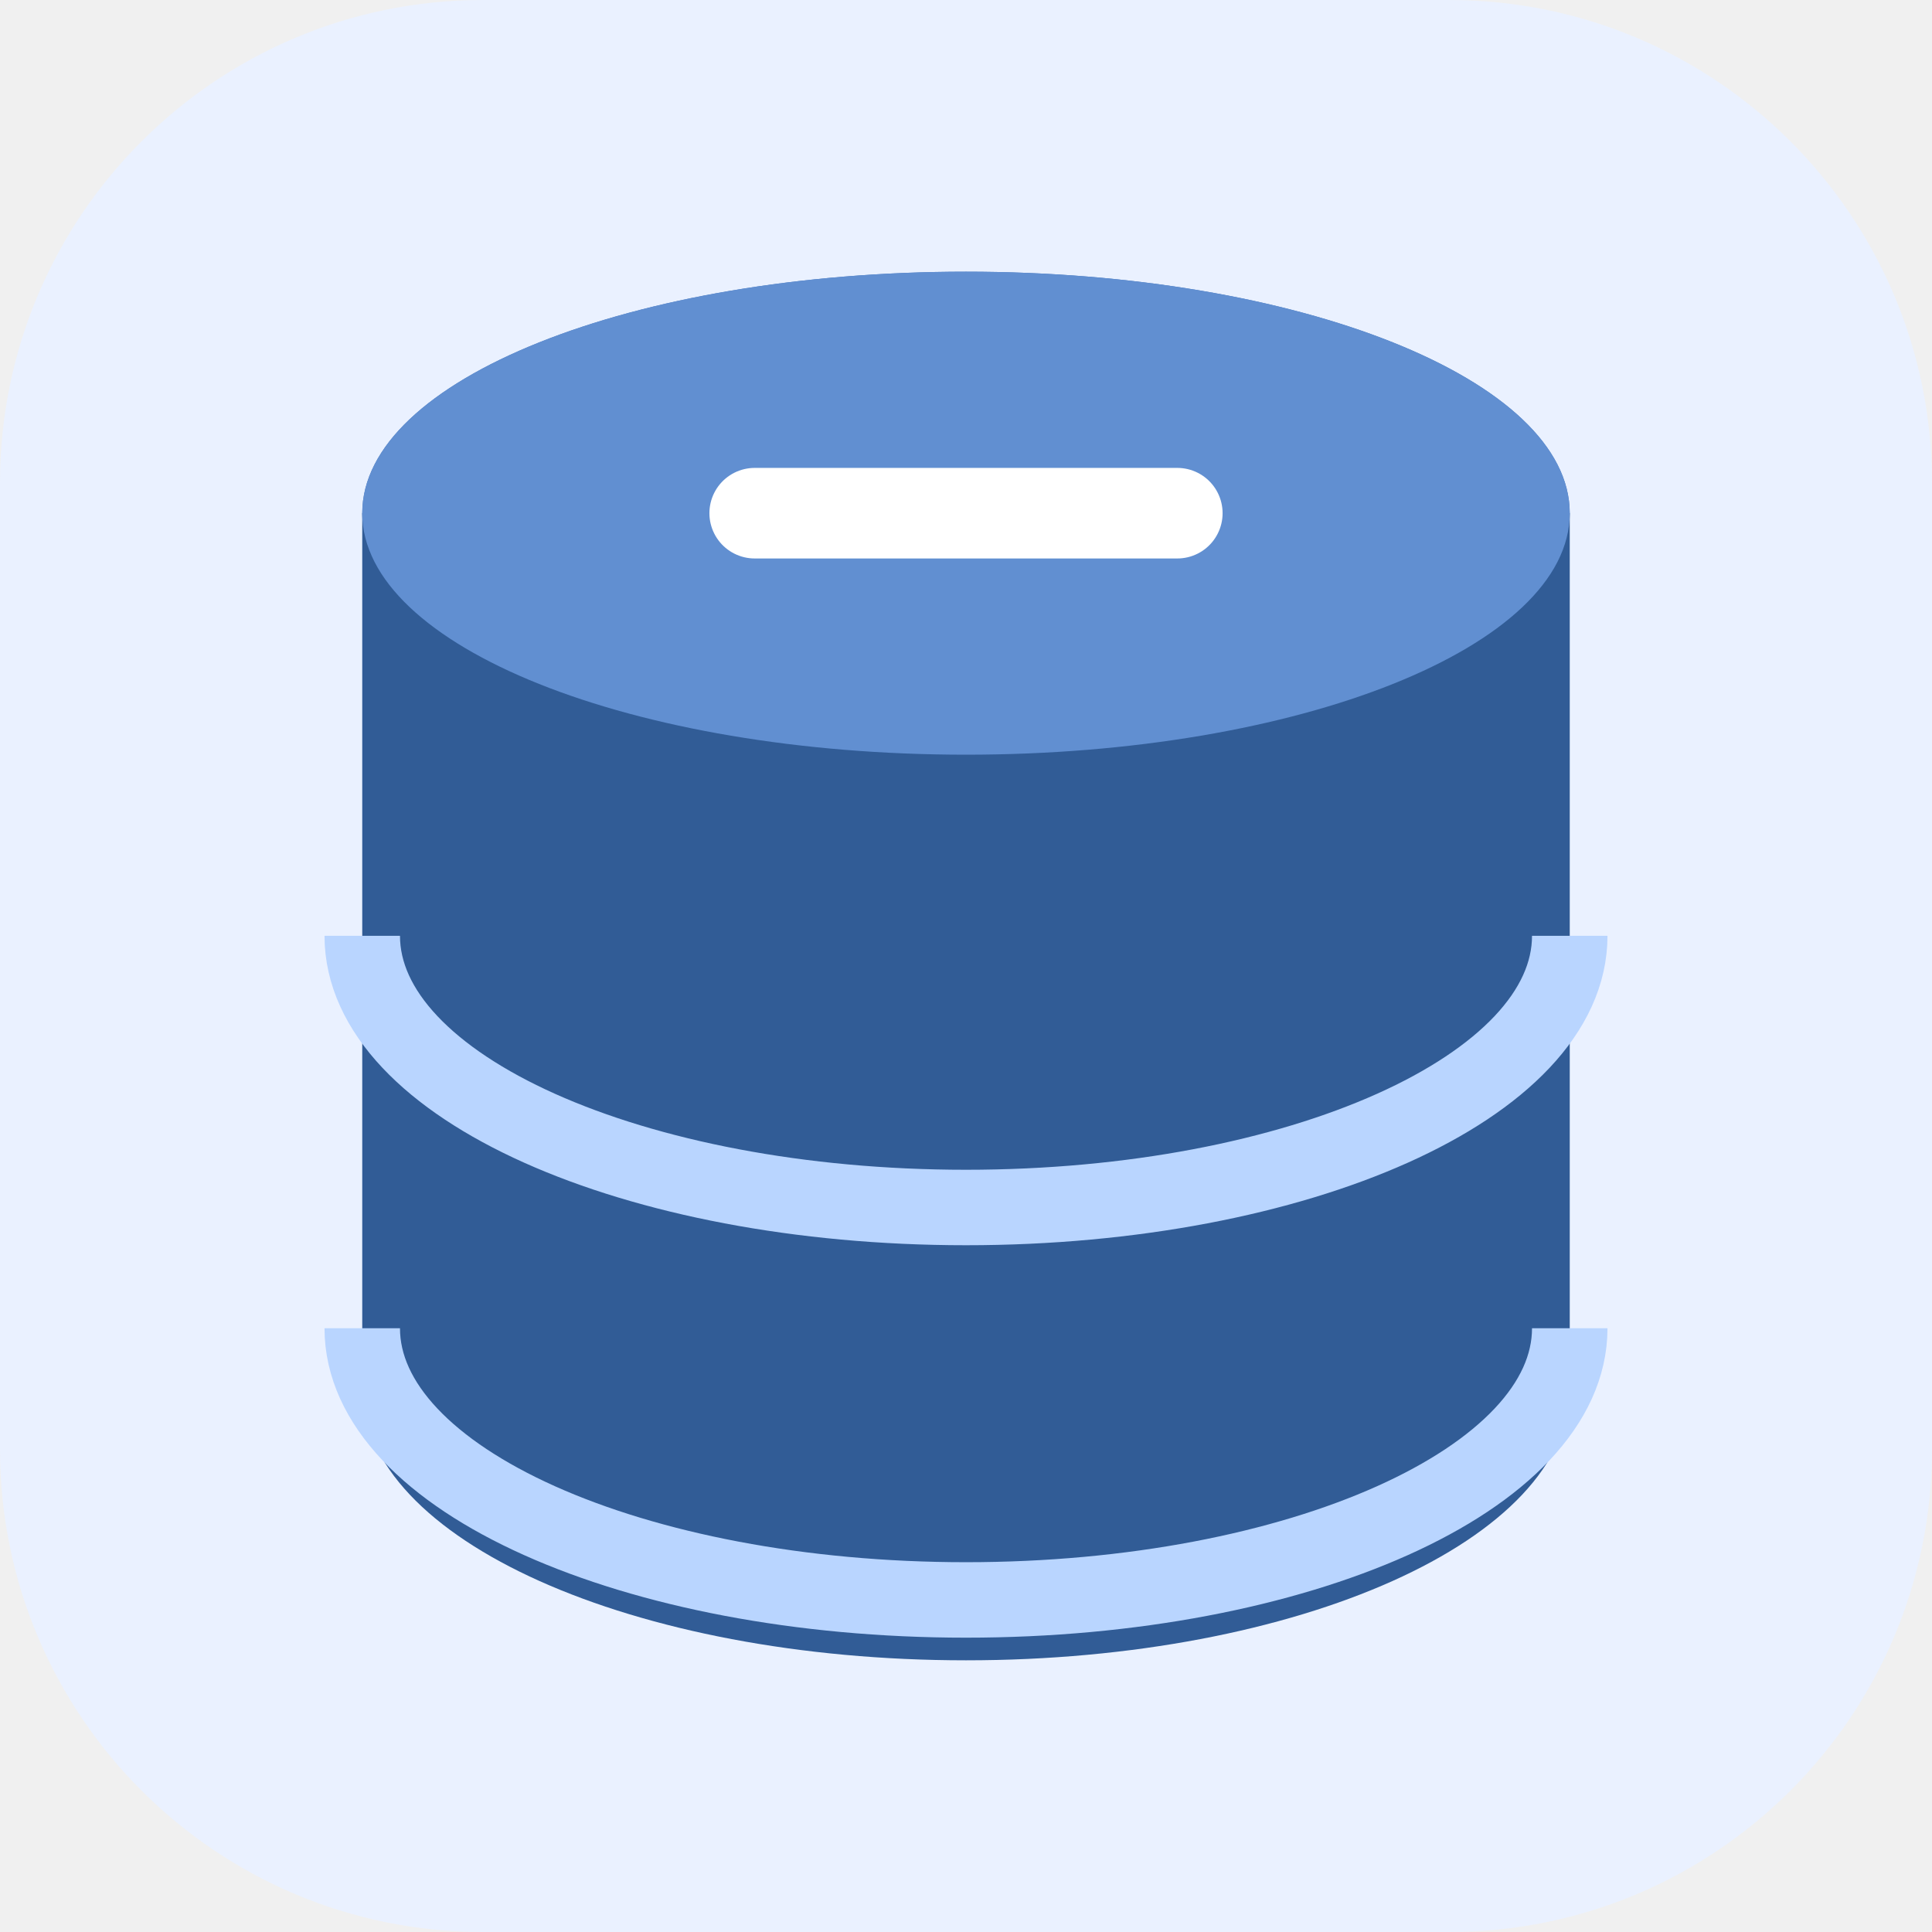
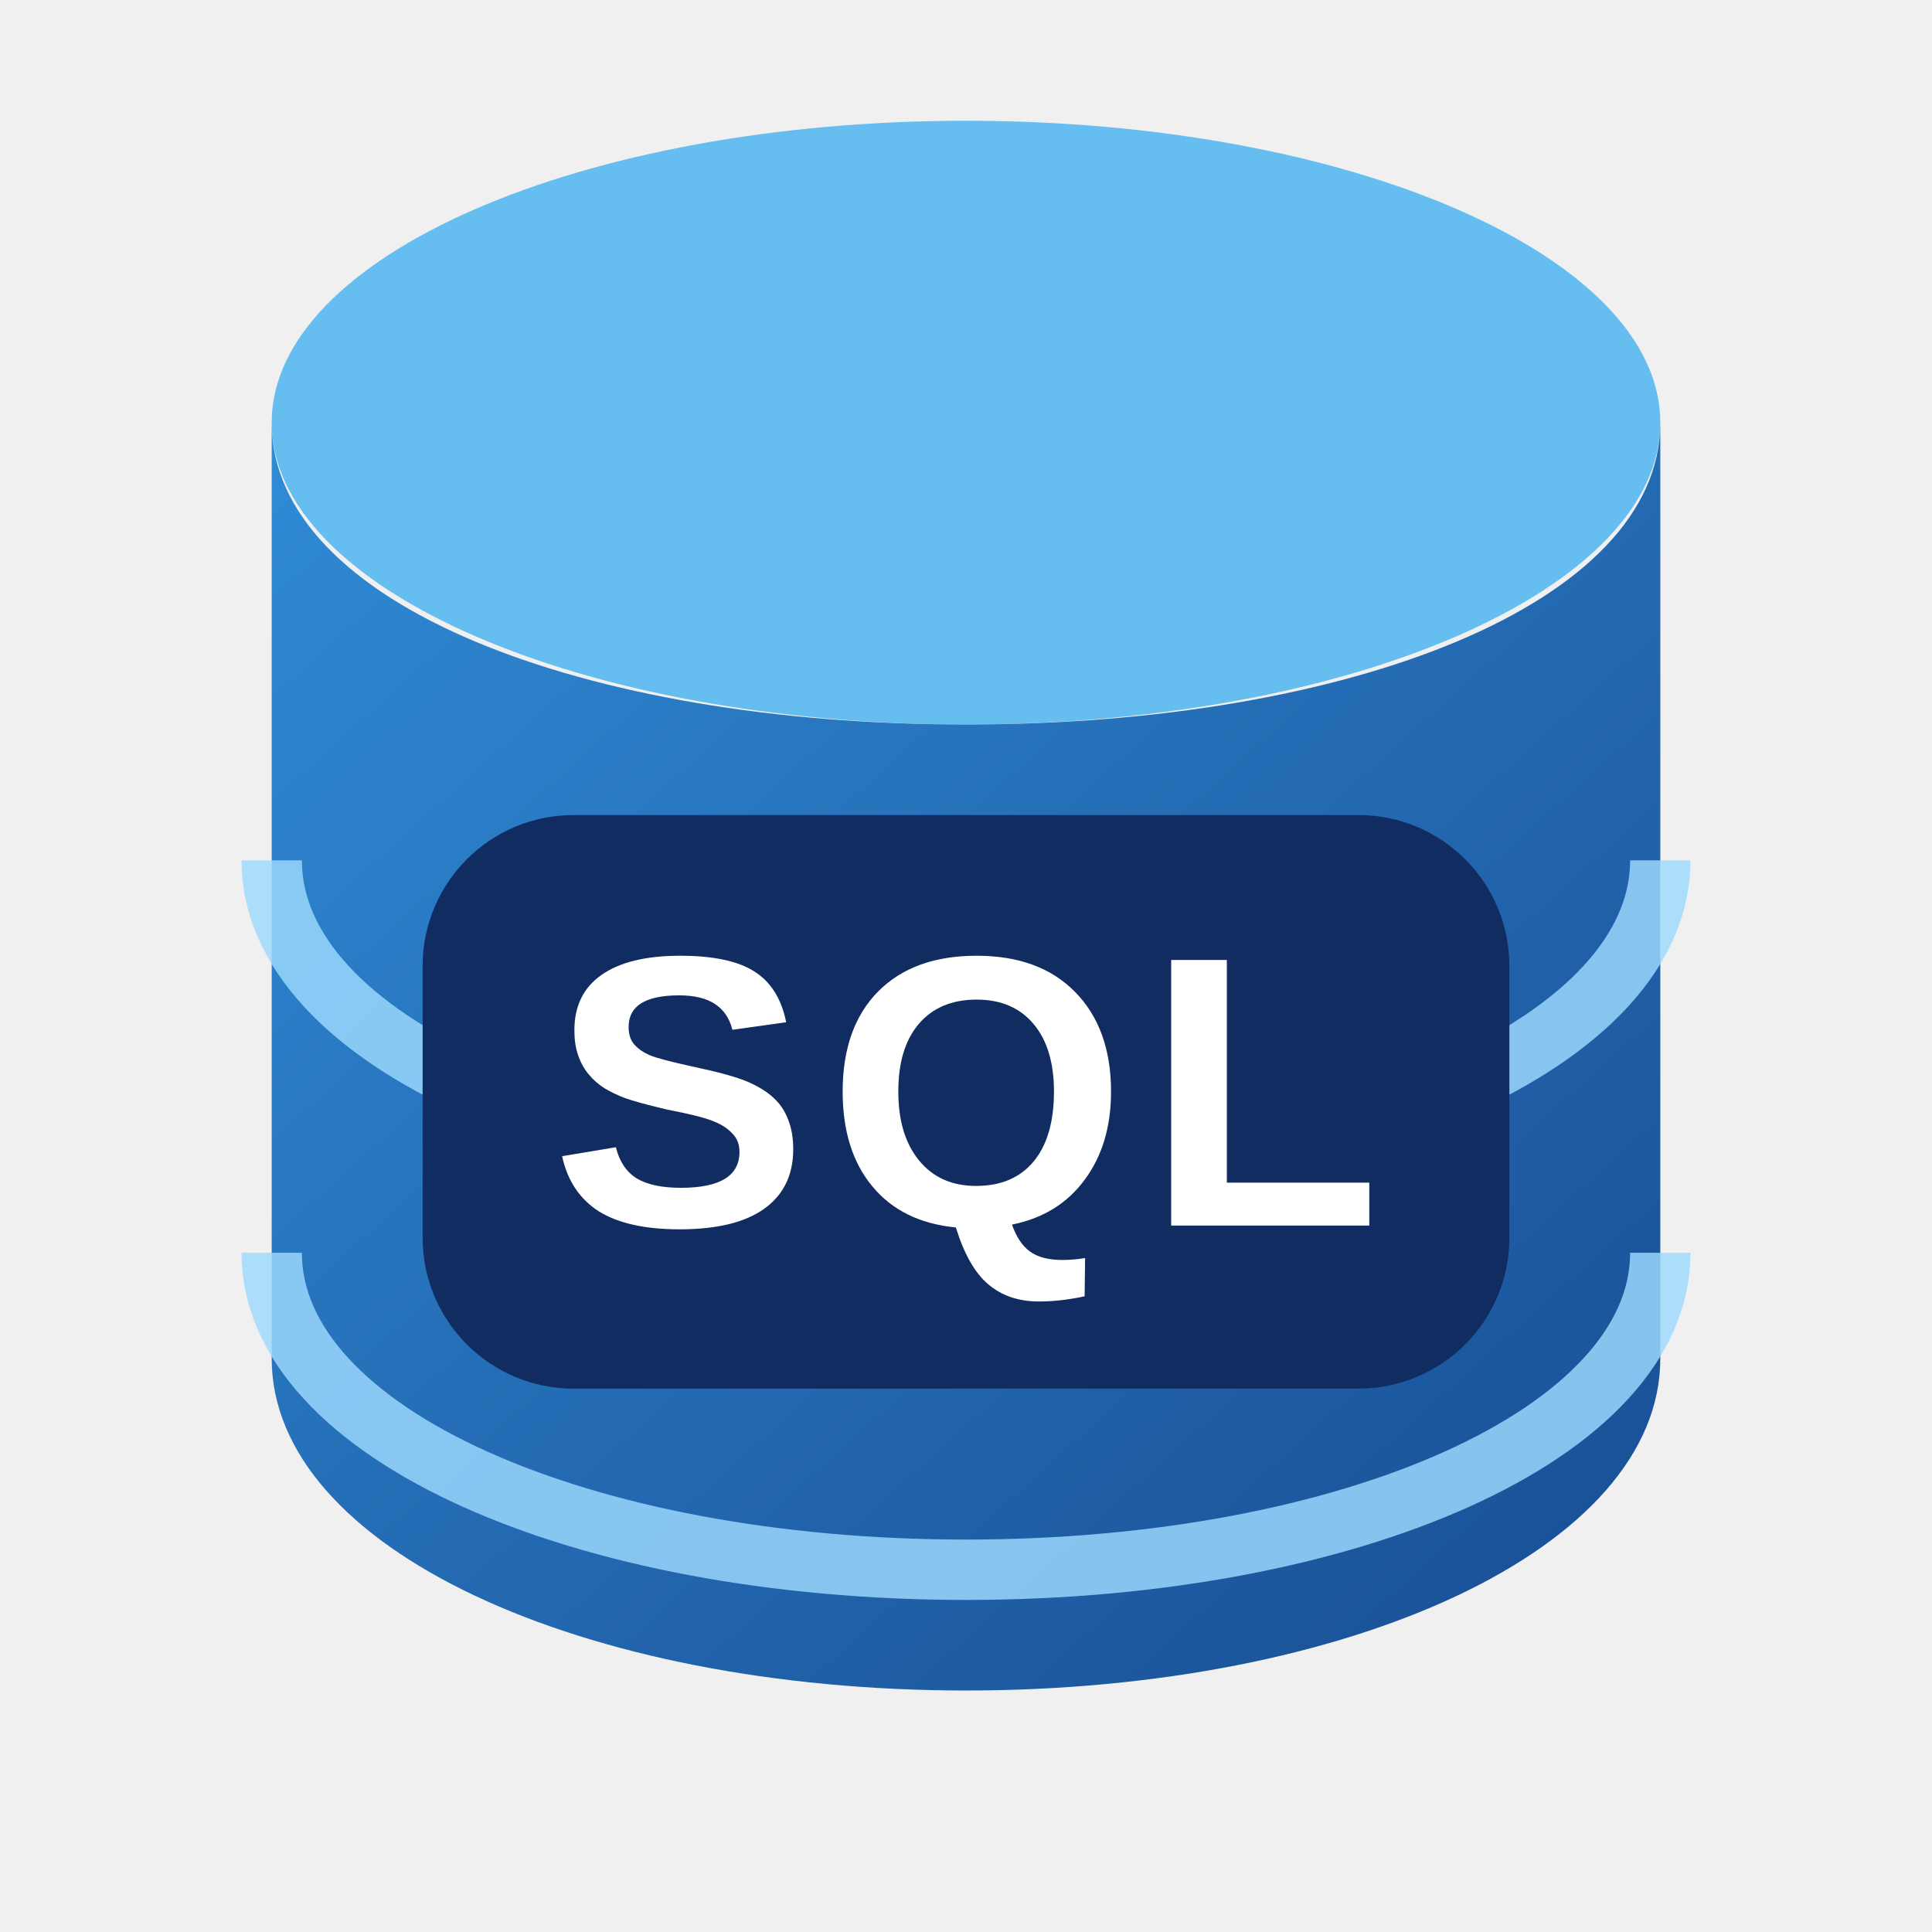
- <svg xmlns="http://www.w3.org/2000/svg" viewBox="0 0 64 64">
-   <rect width="64" height="64" rx="16" fill="#eaf1ff" />
-   <ellipse cx="32" cy="17" rx="20" ry="8" fill="#4877bb" />
-   <path d="M12 17v29c0 5 9 9 20 9s20-4 20-9V17" fill="#315c96" />
-   <path d="M12 31c0 5 9 9 20 9s20-4 20-9M12 44c0 5 9 9 20 9s20-4 20-9" stroke="#b9d5ff" stroke-width="2.5" fill="none" />
-   <ellipse cx="32" cy="17" rx="20" ry="8" fill="#618fd1" />
-   <path d="M25 17h14" stroke="white" stroke-width="3" stroke-linecap="round" />
+ <svg xmlns="http://www.w3.org/2000/svg" viewBox="0 0 64 64" role="img" aria-label="SQL database course symbol">
+   <defs>
+     <linearGradient id="sql-main" x1="0" x2="1" y1="0" y2="1">
+       <stop stop-color="#308BD6" />
+       <stop offset="1" stop-color="#184C92" />
+     </linearGradient>
+   </defs>
+   <ellipse cx="32" cy="14" rx="23" ry="10" fill="#66BDF0" />
+   <path d="M9 14v31c0 6.3 10.3 11 23 11s23-4.7 23-11V14c0 6-10.3 10-23 10S9 20 9 14Z" fill="url(#sql-main)" />
+   <path d="M9 28.5c0 6 10.3 10.5 23 10.5s23-4.5 23-10.5M9 41.5C9 47.5 19.3 52 32 52s23-4.5 23-10.5" fill="none" stroke="#9EDBFF" stroke-width="2" opacity=".82" />
+   <rect x="14" y="27" width="36" height="19" rx="5" fill="#102C60" />
+   <text x="32" y="40.6" fill="#FFF" font-family="Arial,Helvetica,sans-serif" font-size="12.8" font-weight="800" letter-spacing=".6" text-anchor="middle">SQL</text>
</svg>
